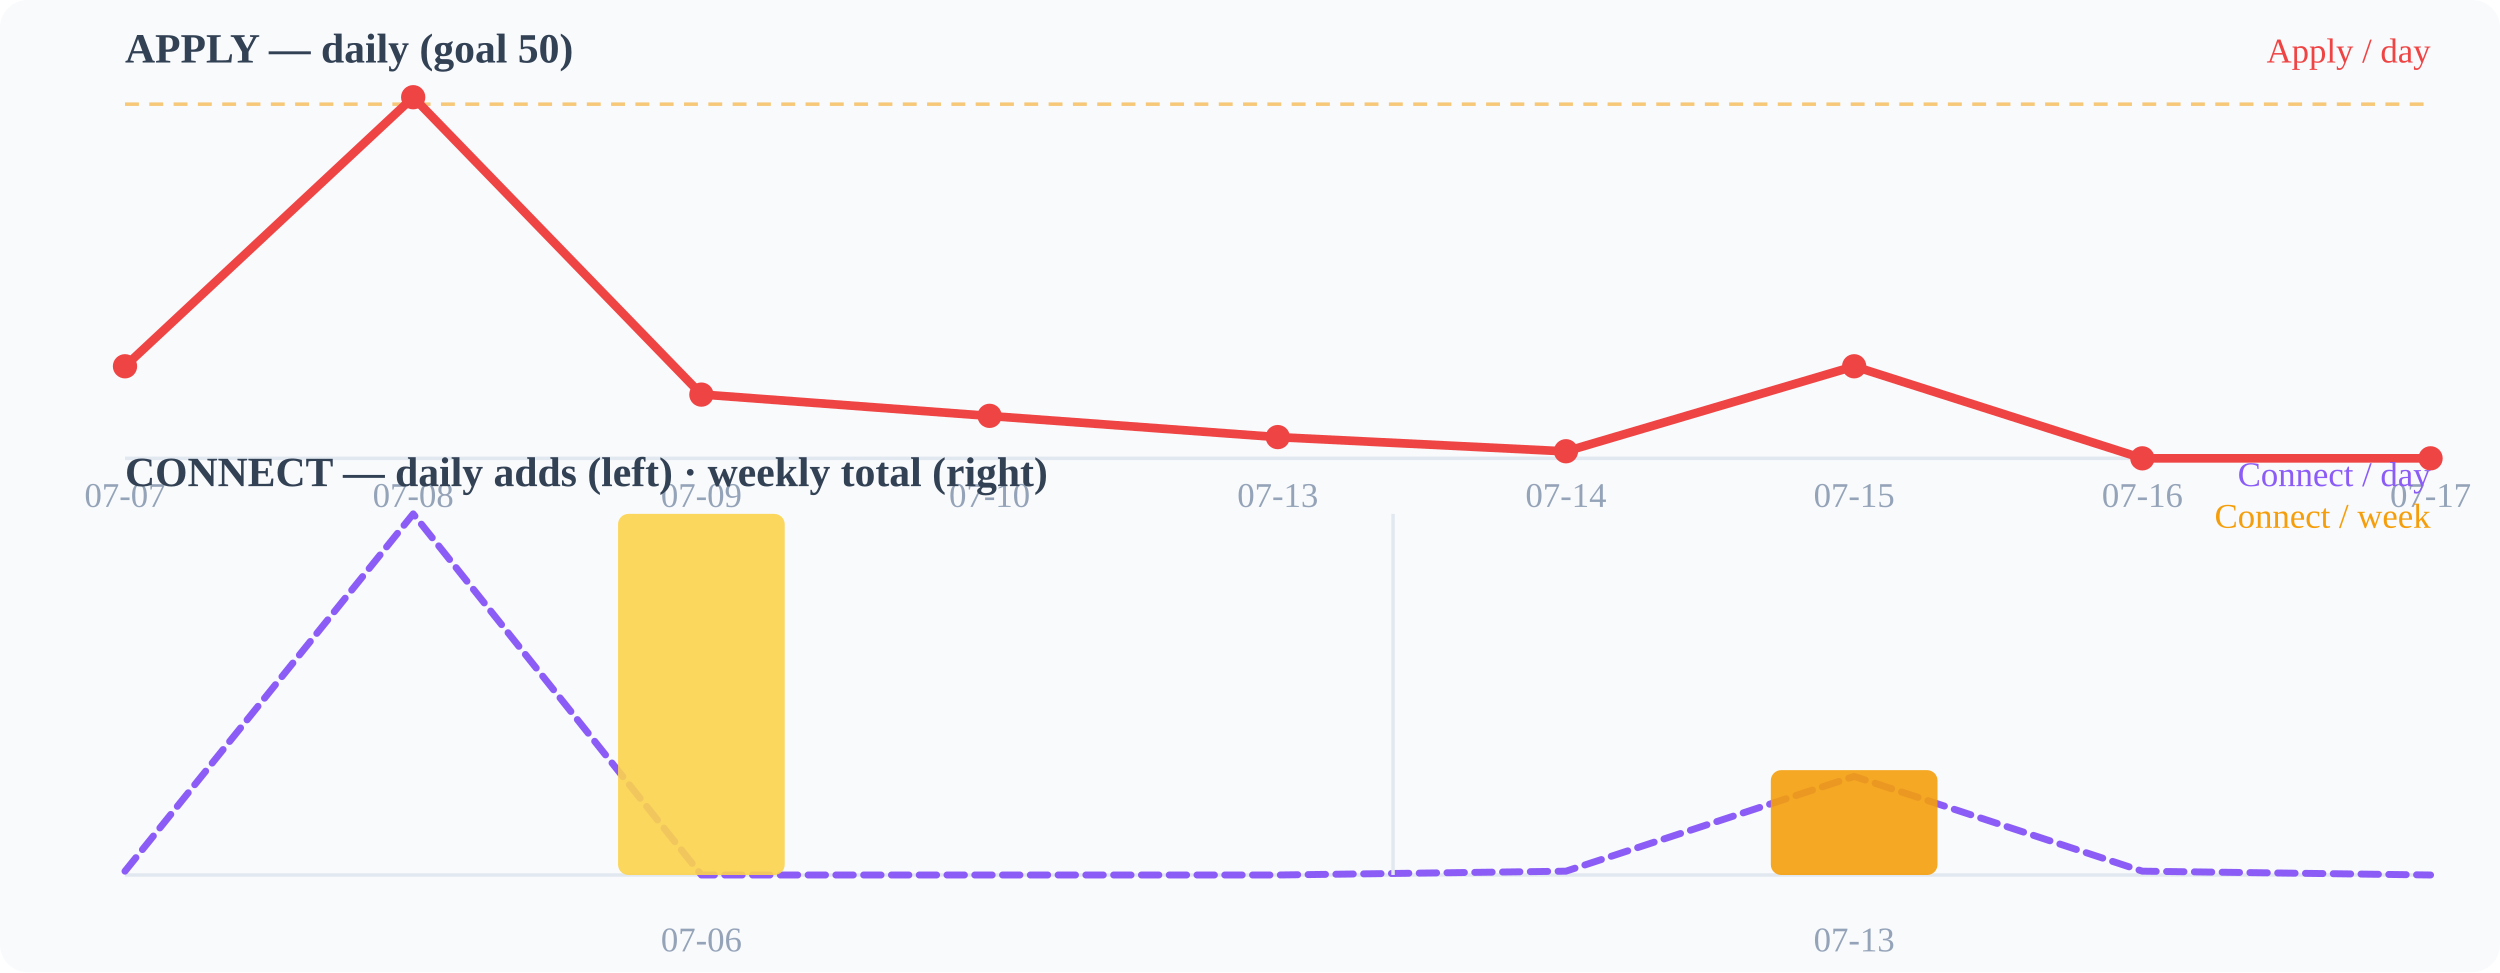
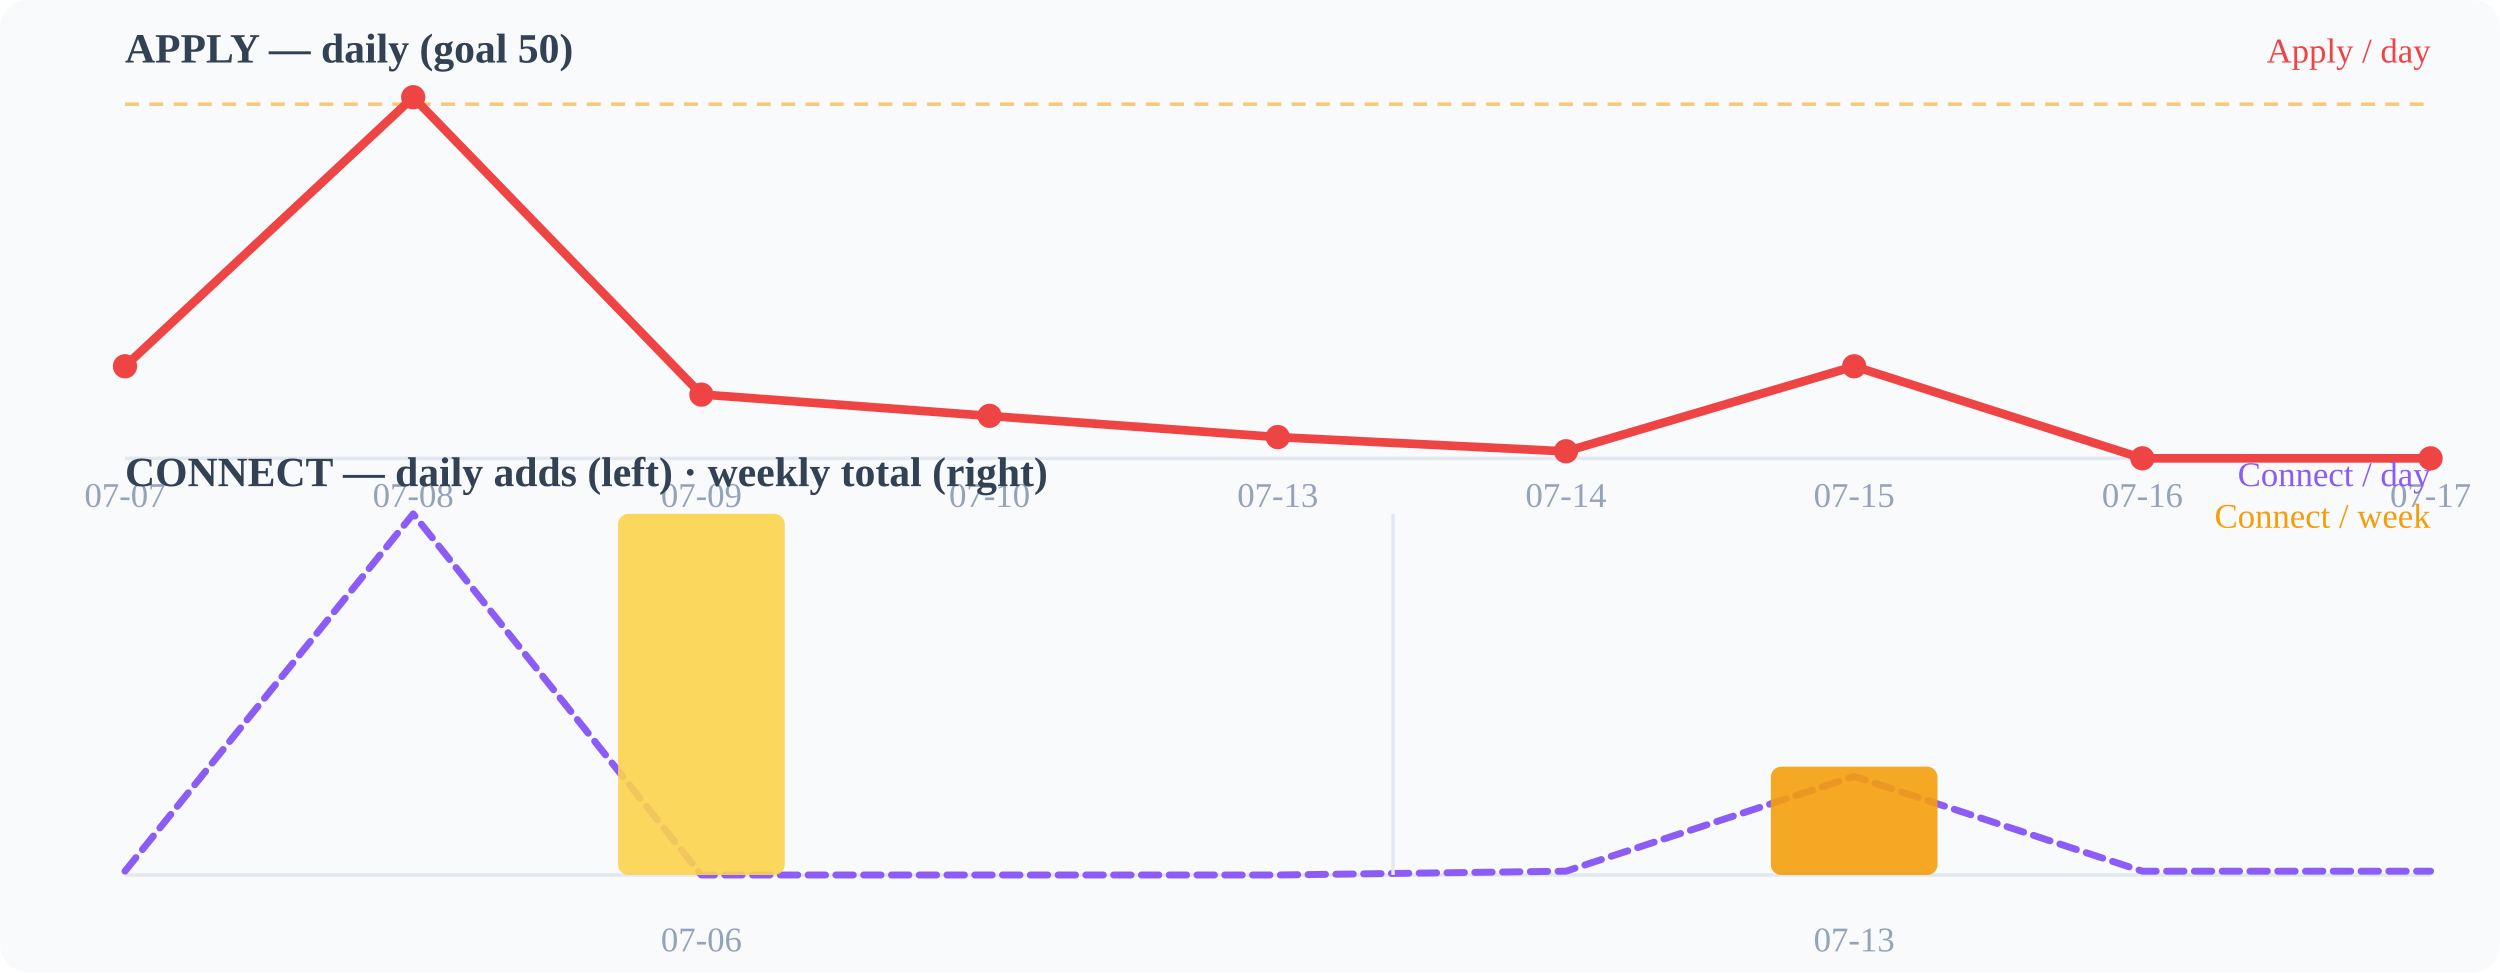
<svg xmlns="http://www.w3.org/2000/svg" width="720" height="280" viewBox="0 0 720 280">
  <rect width="720" height="280" fill="#f8fafc" rx="8" />
  <text x="36" y="18" font-size="12" font-weight="600" fill="#334155">APPLY — daily (goal 50)</text>
  <line x1="36" y1="132" x2="700" y2="132" stroke="#e2e8f0" stroke-width="1" />
  <line x1="36" y1="30.0" x2="700" y2="30.0" stroke="#f59e0b" stroke-width="1" stroke-dasharray="4 3" opacity="0.55" />
  <polyline points="36.0,105.5 119.0,28.0 202.0,113.6 285.0,119.8 368.0,125.9 451.0,130.0 534.0,105.5 617.0,132.0 700.0,132.0" fill="none" stroke="#ef4444" stroke-width="2.5" stroke-linecap="round" stroke-linejoin="round" />
  <circle cx="36" cy="105.49" r="3.5" fill="#ef4444" />
  <circle cx="119" cy="28" r="3.5" fill="#ef4444" />
  <circle cx="202" cy="113.647" r="3.5" fill="#ef4444" />
  <circle cx="285" cy="119.765" r="3.5" fill="#ef4444" />
  <circle cx="368" cy="125.882" r="3.5" fill="#ef4444" />
  <circle cx="451" cy="129.961" r="3.5" fill="#ef4444" />
  <circle cx="534" cy="105.49" r="3.5" fill="#ef4444" />
  <circle cx="617" cy="132" r="3.5" fill="#ef4444" />
  <circle cx="700" cy="132" r="3.5" fill="#ef4444" />
  <text x="36" y="146" font-size="10" fill="#94a3b8" text-anchor="middle">07-07</text>
  <text x="119" y="146" font-size="10" fill="#94a3b8" text-anchor="middle">07-08</text>
  <text x="202" y="146" font-size="10" fill="#94a3b8" text-anchor="middle">07-09</text>
  <text x="285" y="146" font-size="10" fill="#94a3b8" text-anchor="middle">07-10</text>
  <text x="368" y="146" font-size="10" fill="#94a3b8" text-anchor="middle">07-13</text>
  <text x="451" y="146" font-size="10" fill="#94a3b8" text-anchor="middle">07-14</text>
  <text x="534" y="146" font-size="10" fill="#94a3b8" text-anchor="middle">07-15</text>
  <text x="617" y="146" font-size="10" fill="#94a3b8" text-anchor="middle">07-16</text>
  <text x="700" y="146" font-size="10" fill="#94a3b8" text-anchor="middle">07-17</text>
  <text x="36" y="140" font-size="12" font-weight="600" fill="#334155">CONNECT — daily adds (left) · weekly total (right)</text>
  <line x1="36" y1="252" x2="700" y2="252" stroke="#e2e8f0" stroke-width="1" />
-   <polyline points="36.0,250.9 119.0,148.0 202.0,252.0 285.0,252.0 368.0,252.0 451.0,250.9 534.0,223.6 617.0,250.9 700.0,252.0" fill="none" stroke="#8b5cf6" stroke-width="2" stroke-linecap="round" stroke-linejoin="round" stroke-dasharray="5 3" />
+   <polyline points="36.0,250.9 119.0,148.0 202.0,252.0 285.0,252.0 368.0,252.0 451.0,250.9 534.0,223.6 617.0,250.9 700.0,250.9" fill="none" stroke="#8b5cf6" stroke-width="2" stroke-linecap="round" stroke-linejoin="round" stroke-dasharray="5 3" />
  <rect x="178.0" y="148.0" width="48" height="104.0" rx="3" fill="#fcd34d" opacity="0.9" />
-   <rect x="510.0" y="221.8" width="48" height="30.2" rx="3" fill="#f59e0b" opacity="0.9" />
+   <rect x="510.0" y="220.8" width="48" height="31.2" rx="3" fill="#f59e0b" opacity="0.9" />
  <line x1="401.2" y1="148" x2="401.2" y2="252" stroke="#e2e8f0" stroke-width="1" />
  <text x="202" y="274" font-size="10" fill="#94a3b8" text-anchor="middle">07-06</text>
  <text x="534" y="274" font-size="10" fill="#94a3b8" text-anchor="middle">07-13</text>
  <text x="700" y="18" font-size="10" fill="#ef4444" text-anchor="end">Apply / day</text>
  <text x="700" y="140" font-size="10" fill="#8b5cf6" text-anchor="end">Connect / day</text>
  <text x="700" y="152" font-size="10" fill="#f59e0b" text-anchor="end">Connect / week</text>
</svg>
